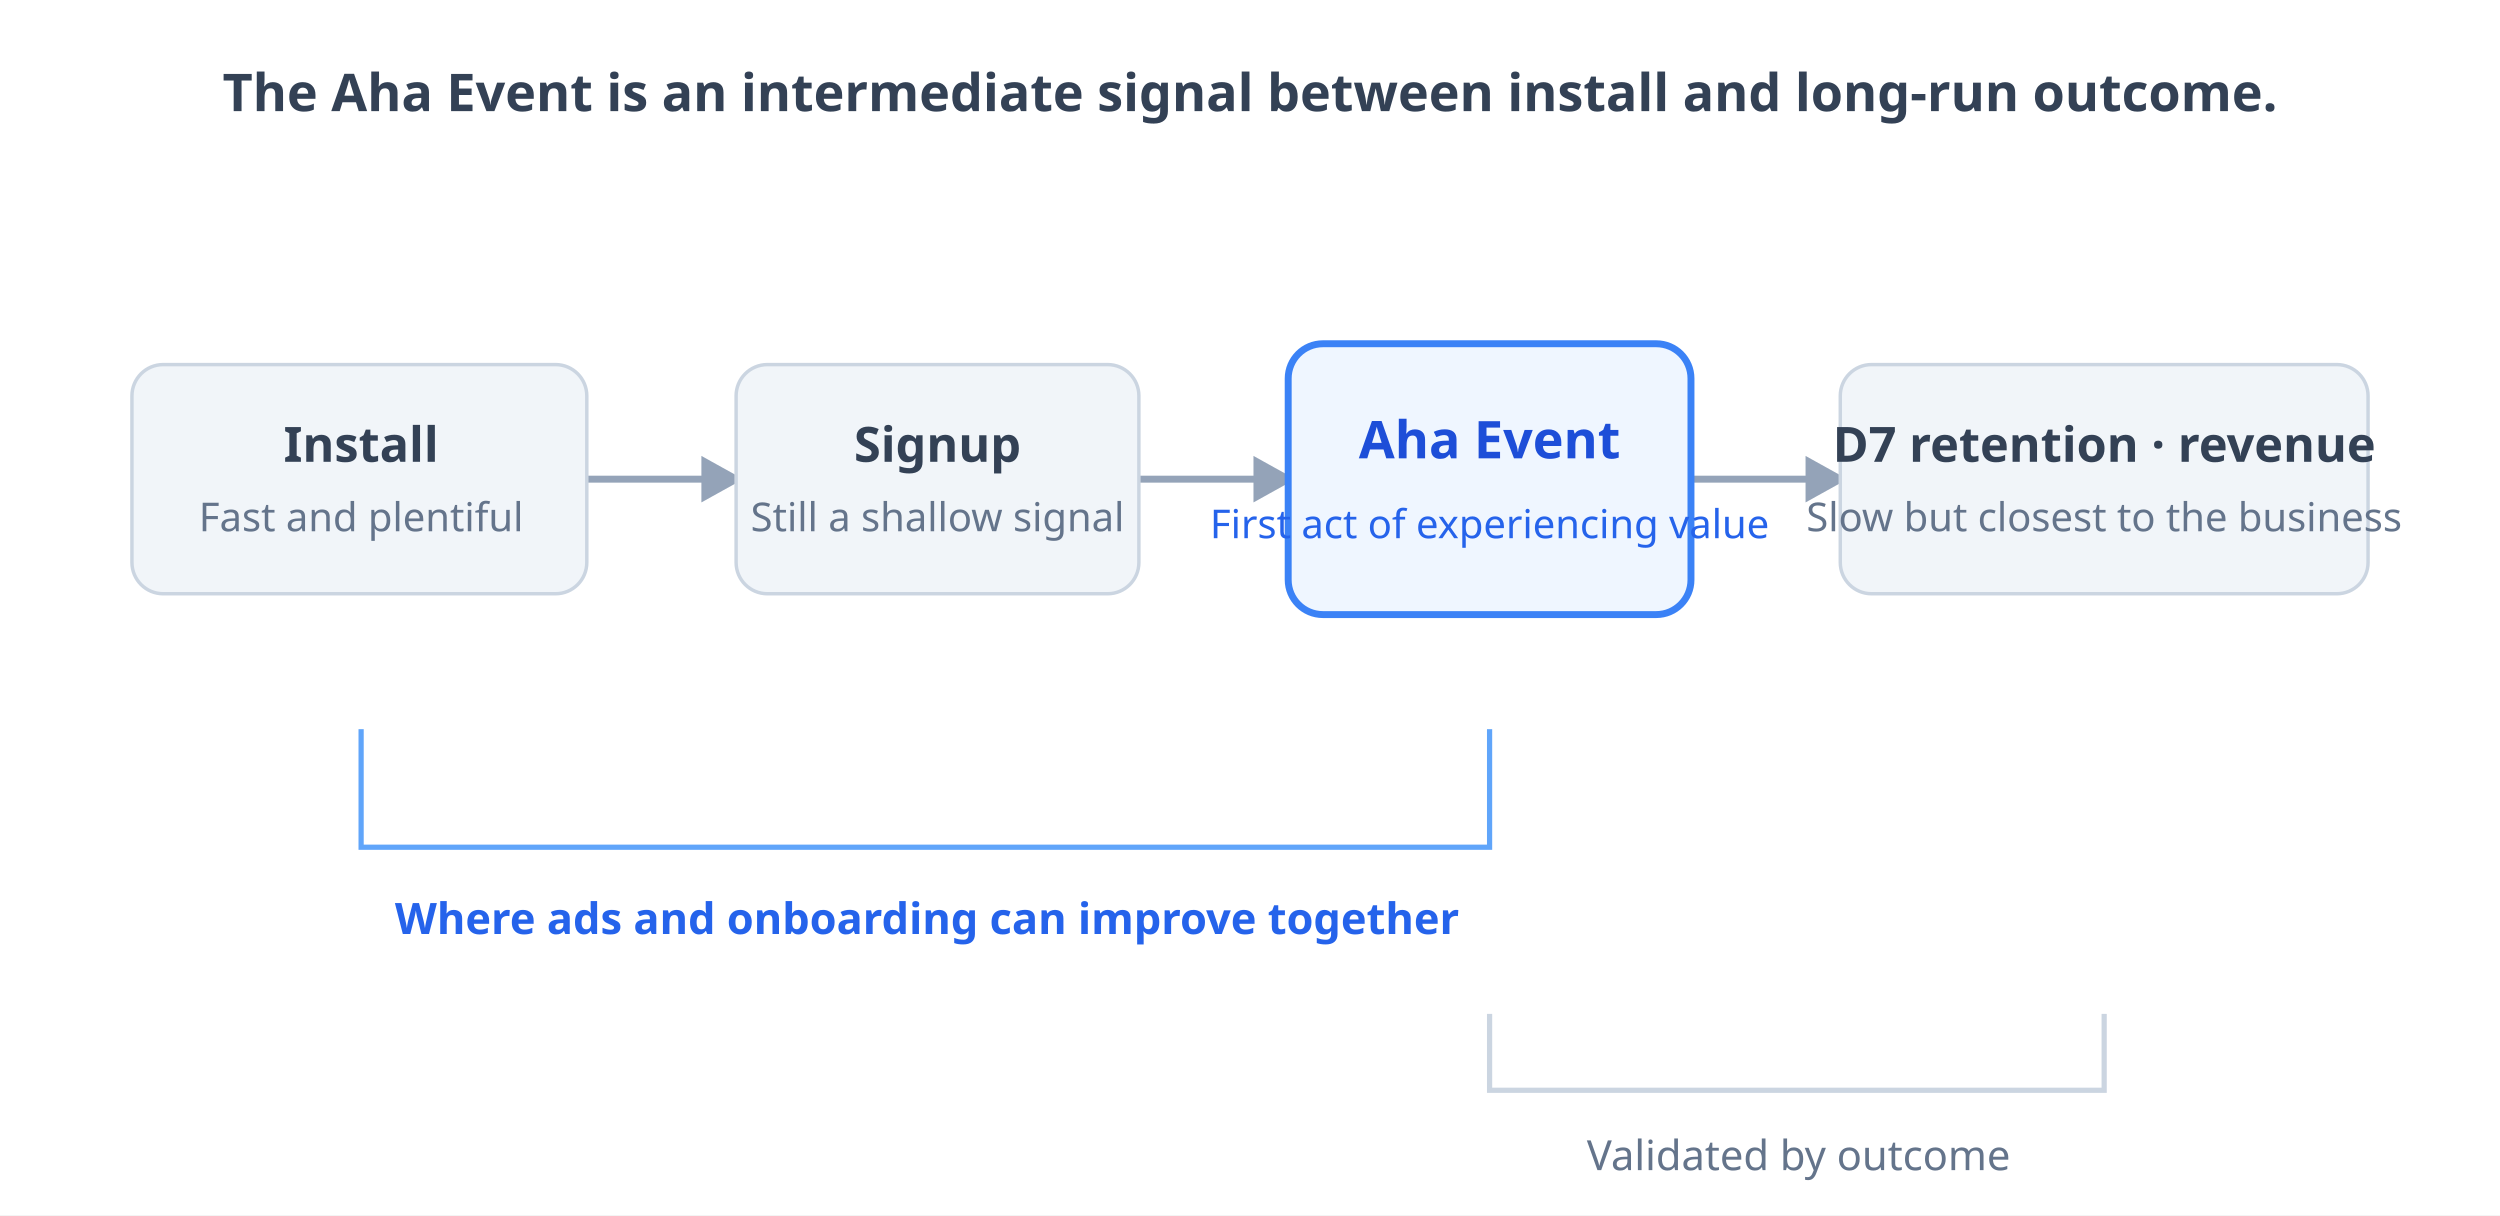
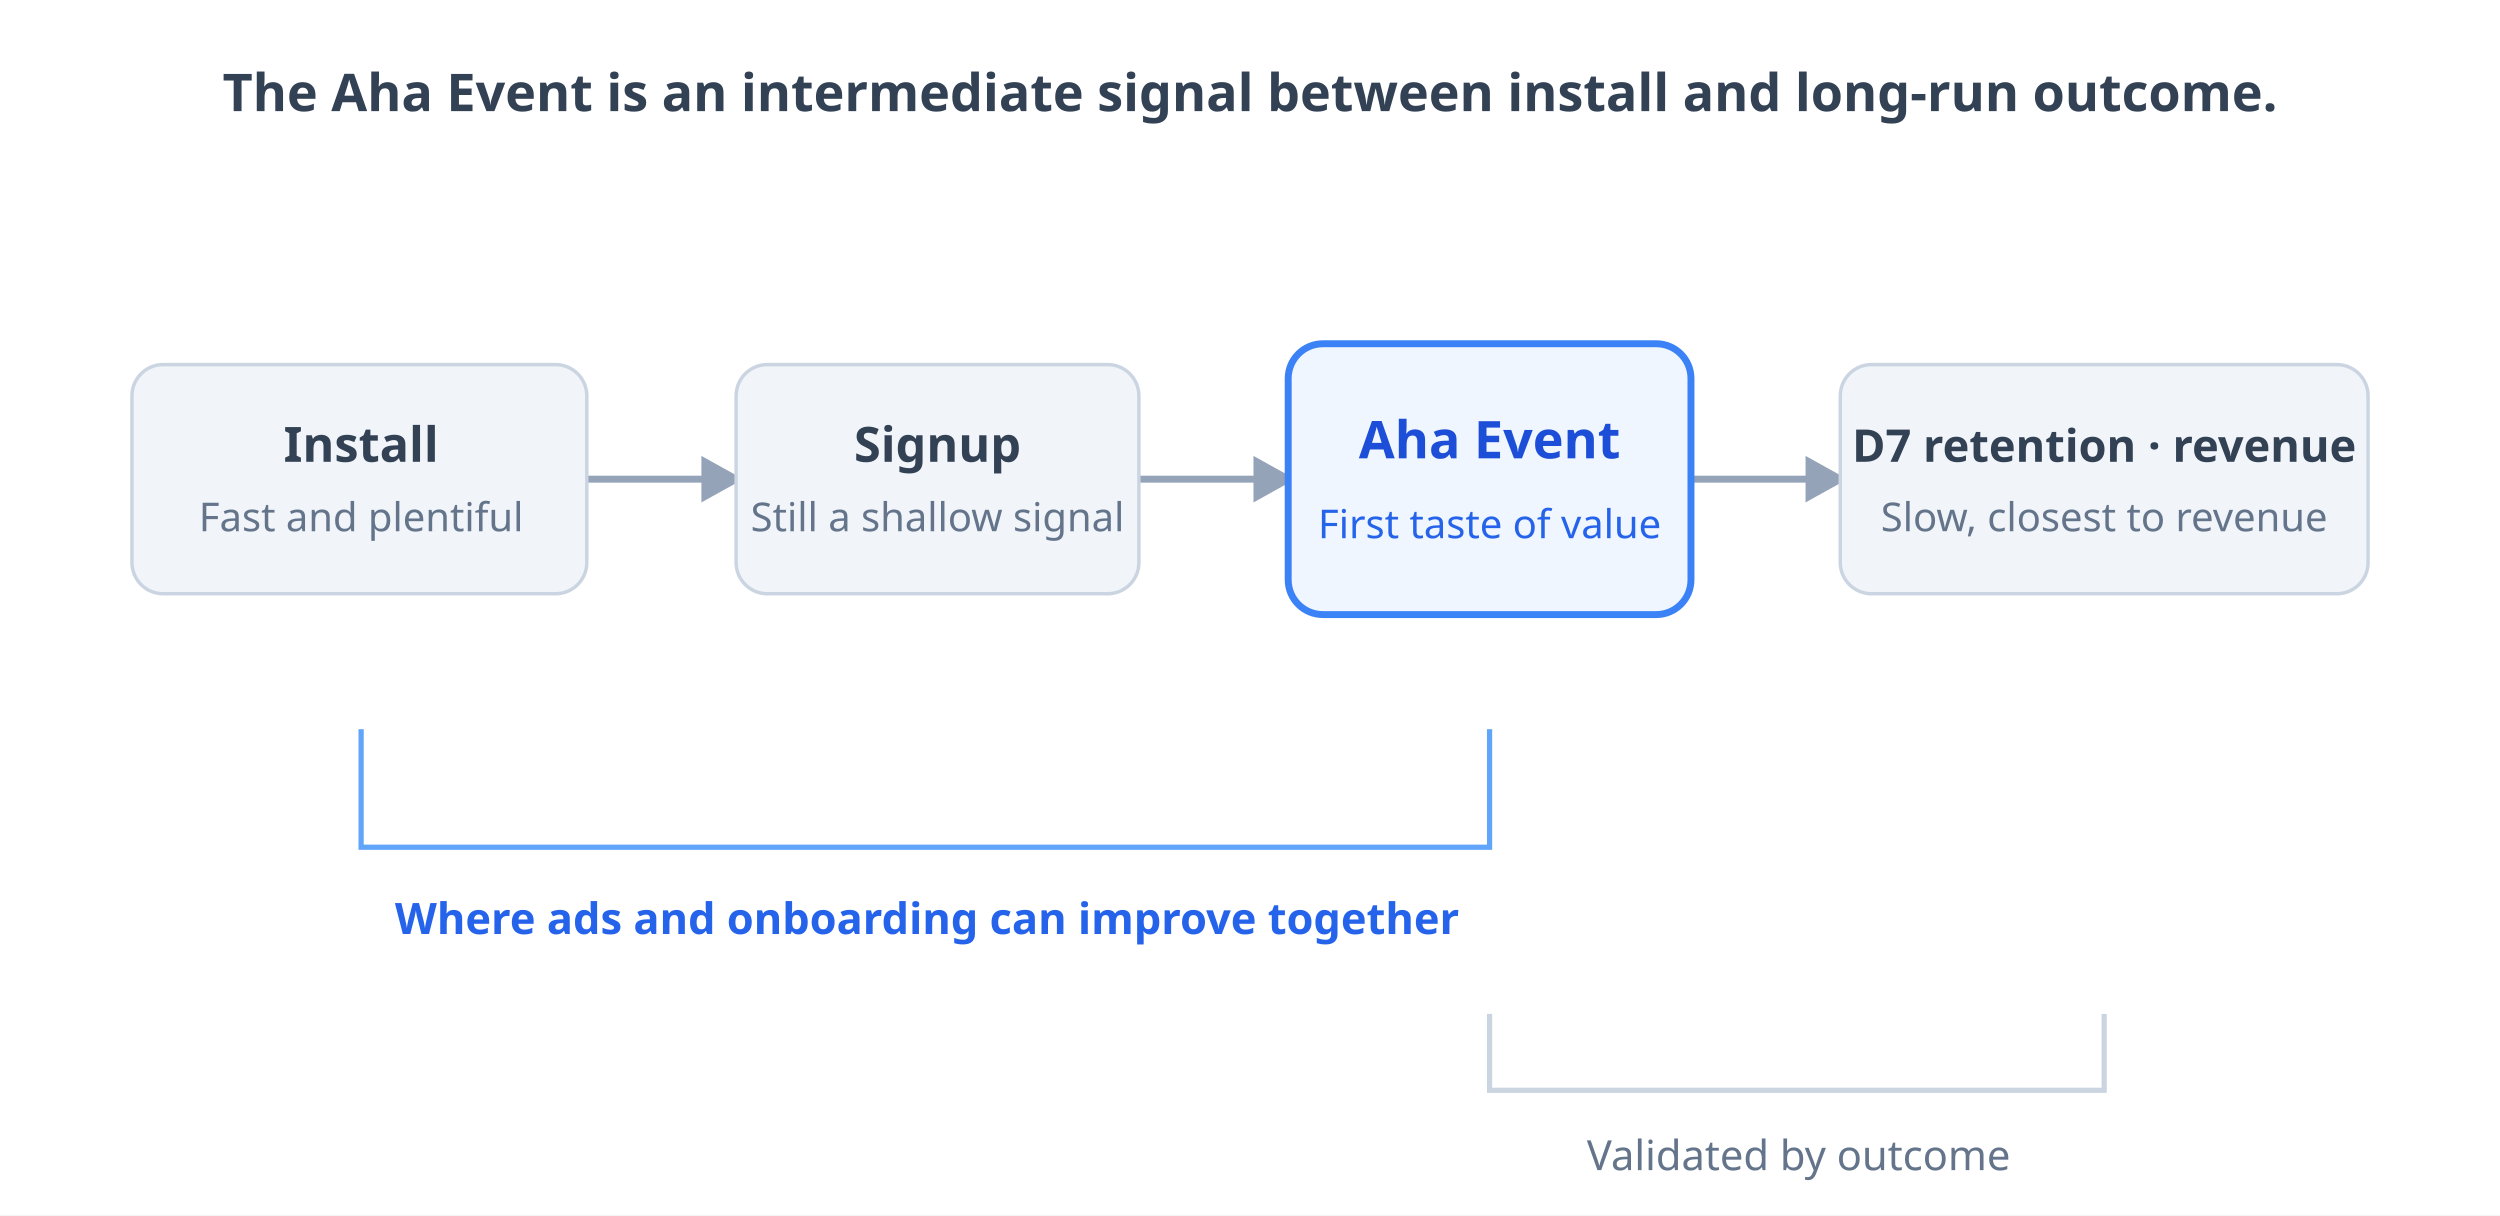
<svg xmlns="http://www.w3.org/2000/svg" viewBox="0 0 720 350" font-family="sans-serif">
  <rect width="720" height="350" fill="#fff" />
  <text x="360" y="32" fill="#334155" font-size="15" font-weight="700" text-anchor="middle">The Aha Event is an intermediate signal between install and long-run outcome.</text>
  <g stroke="#94A3B8" stroke-width="2" fill="#94A3B8">
    <line x1="169" y1="138" x2="203" y2="138" />
    <polygon points="203,133 212,138 203,143" />
    <line x1="328" y1="138" x2="362" y2="138" />
    <polygon points="362,133 371,138 362,143" />
    <line x1="487" y1="138" x2="521" y2="138" />
    <polygon points="521,133 530,138 521,143" />
  </g>
  <g>
    <rect x="38" y="105" width="131" height="66" rx="9" fill="#F1F5F9" stroke="#CBD5E1" />
    <rect x="212" y="105" width="116" height="66" rx="9" fill="#F1F5F9" stroke="#CBD5E1" />
    <rect x="371" y="99" width="116" height="78" rx="10" fill="#EFF6FF" stroke="#3B82F6" stroke-width="2" />
    <rect x="530" y="105" width="152" height="66" rx="9" fill="#F1F5F9" stroke="#CBD5E1" />
  </g>
  <g text-anchor="middle">
    <text x="104" y="133" fill="#334155" font-size="14" font-weight="700">Install</text>
    <text x="104" y="153" fill="#64748B" font-size="11.5">Fast and plentiful</text>
    <text x="270" y="133" fill="#334155" font-size="14" font-weight="700">Signup</text>
    <text x="270" y="153" fill="#64748B" font-size="11.5">Still a shallow signal</text>
    <text x="429" y="132" fill="#1D4ED8" font-size="15" font-weight="700">Aha Event</text>
-     <text x="429" y="155" fill="#2563EB" font-size="11.5">First act of experiencing value</text>
-     <text x="606" y="133" fill="#334155" font-size="14" font-weight="700">D7 retention · revenue</text>
-     <text x="606" y="153" fill="#64748B" font-size="11.5">Slow but closest to the business</text>
+     <text x="429" y="155" fill="#2563EB" font-size="11.5">First taste of value</text>
+     <text x="606" y="133" fill="#334155" font-size="13" font-weight="700">D7 retention · revenue</text>
+     <text x="606" y="153" fill="#64748B" font-size="11.5">Slow, closest to revenue</text>
  </g>
  <path d="M104 210V244H429V210" fill="none" stroke="#60A5FA" stroke-width="1.5" />
  <text x="267" y="269" fill="#2563EB" font-size="12.5" font-weight="700" text-anchor="middle">Where ads and onboarding can improve together</text>
  <path d="M429 292V314H606V292" fill="none" stroke="#CBD5E1" stroke-width="1.5" />
  <text x="518" y="337" fill="#64748B" font-size="12" text-anchor="middle">Validated by outcome</text>
</svg>
